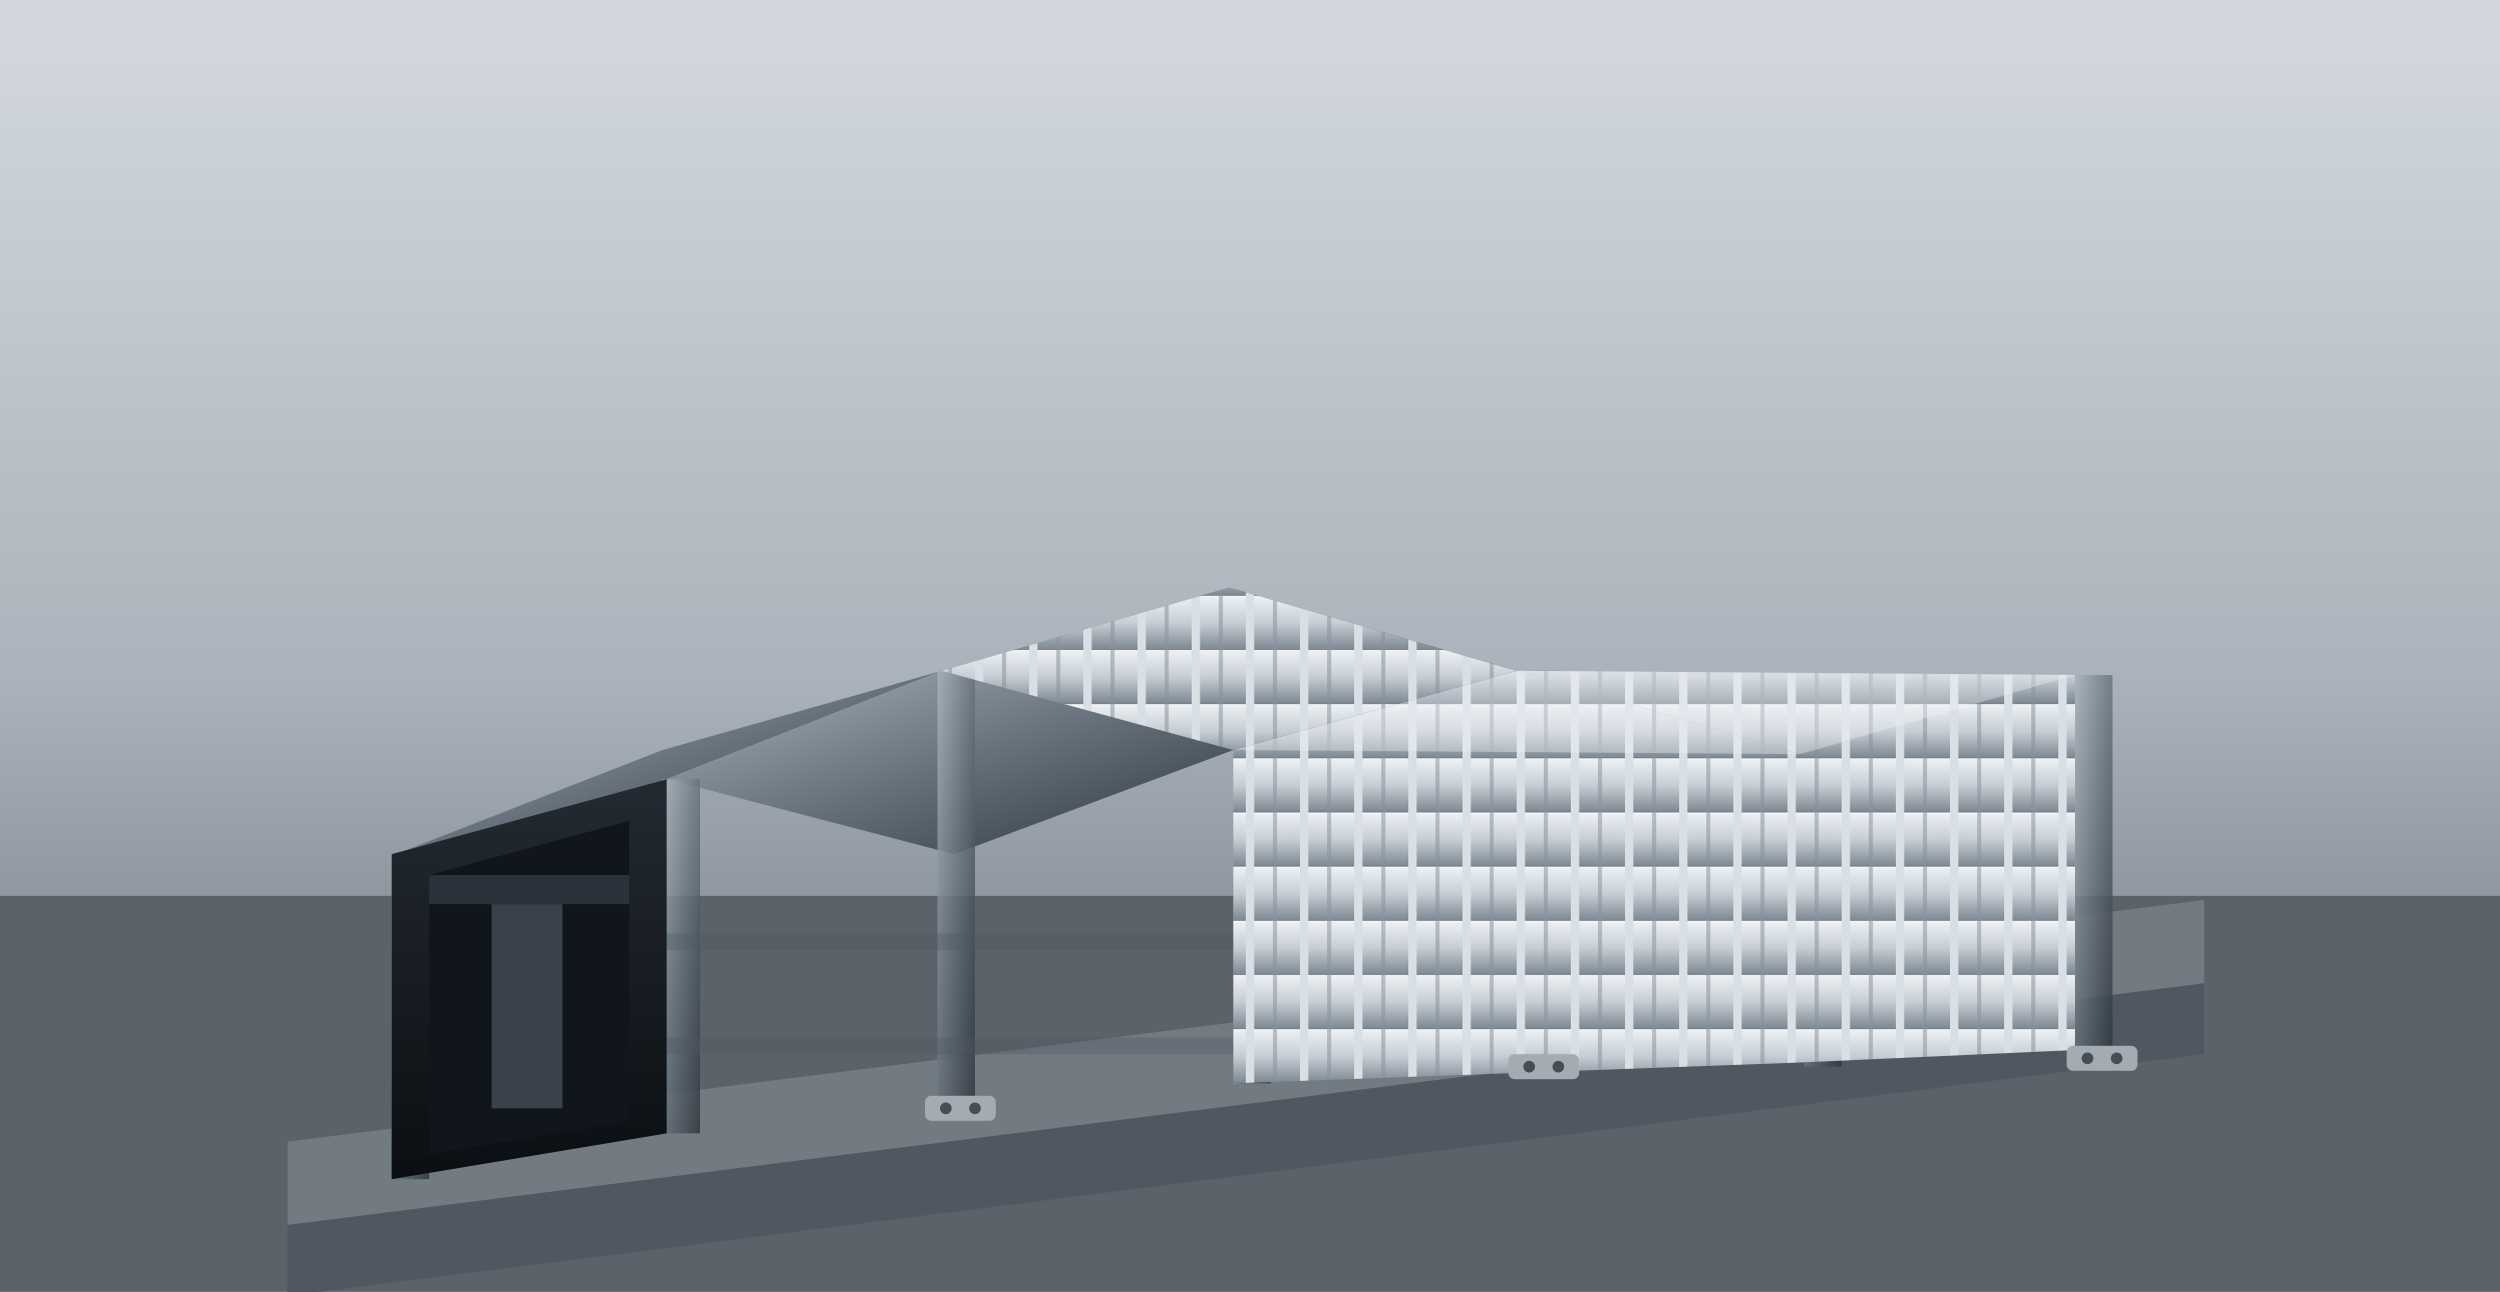
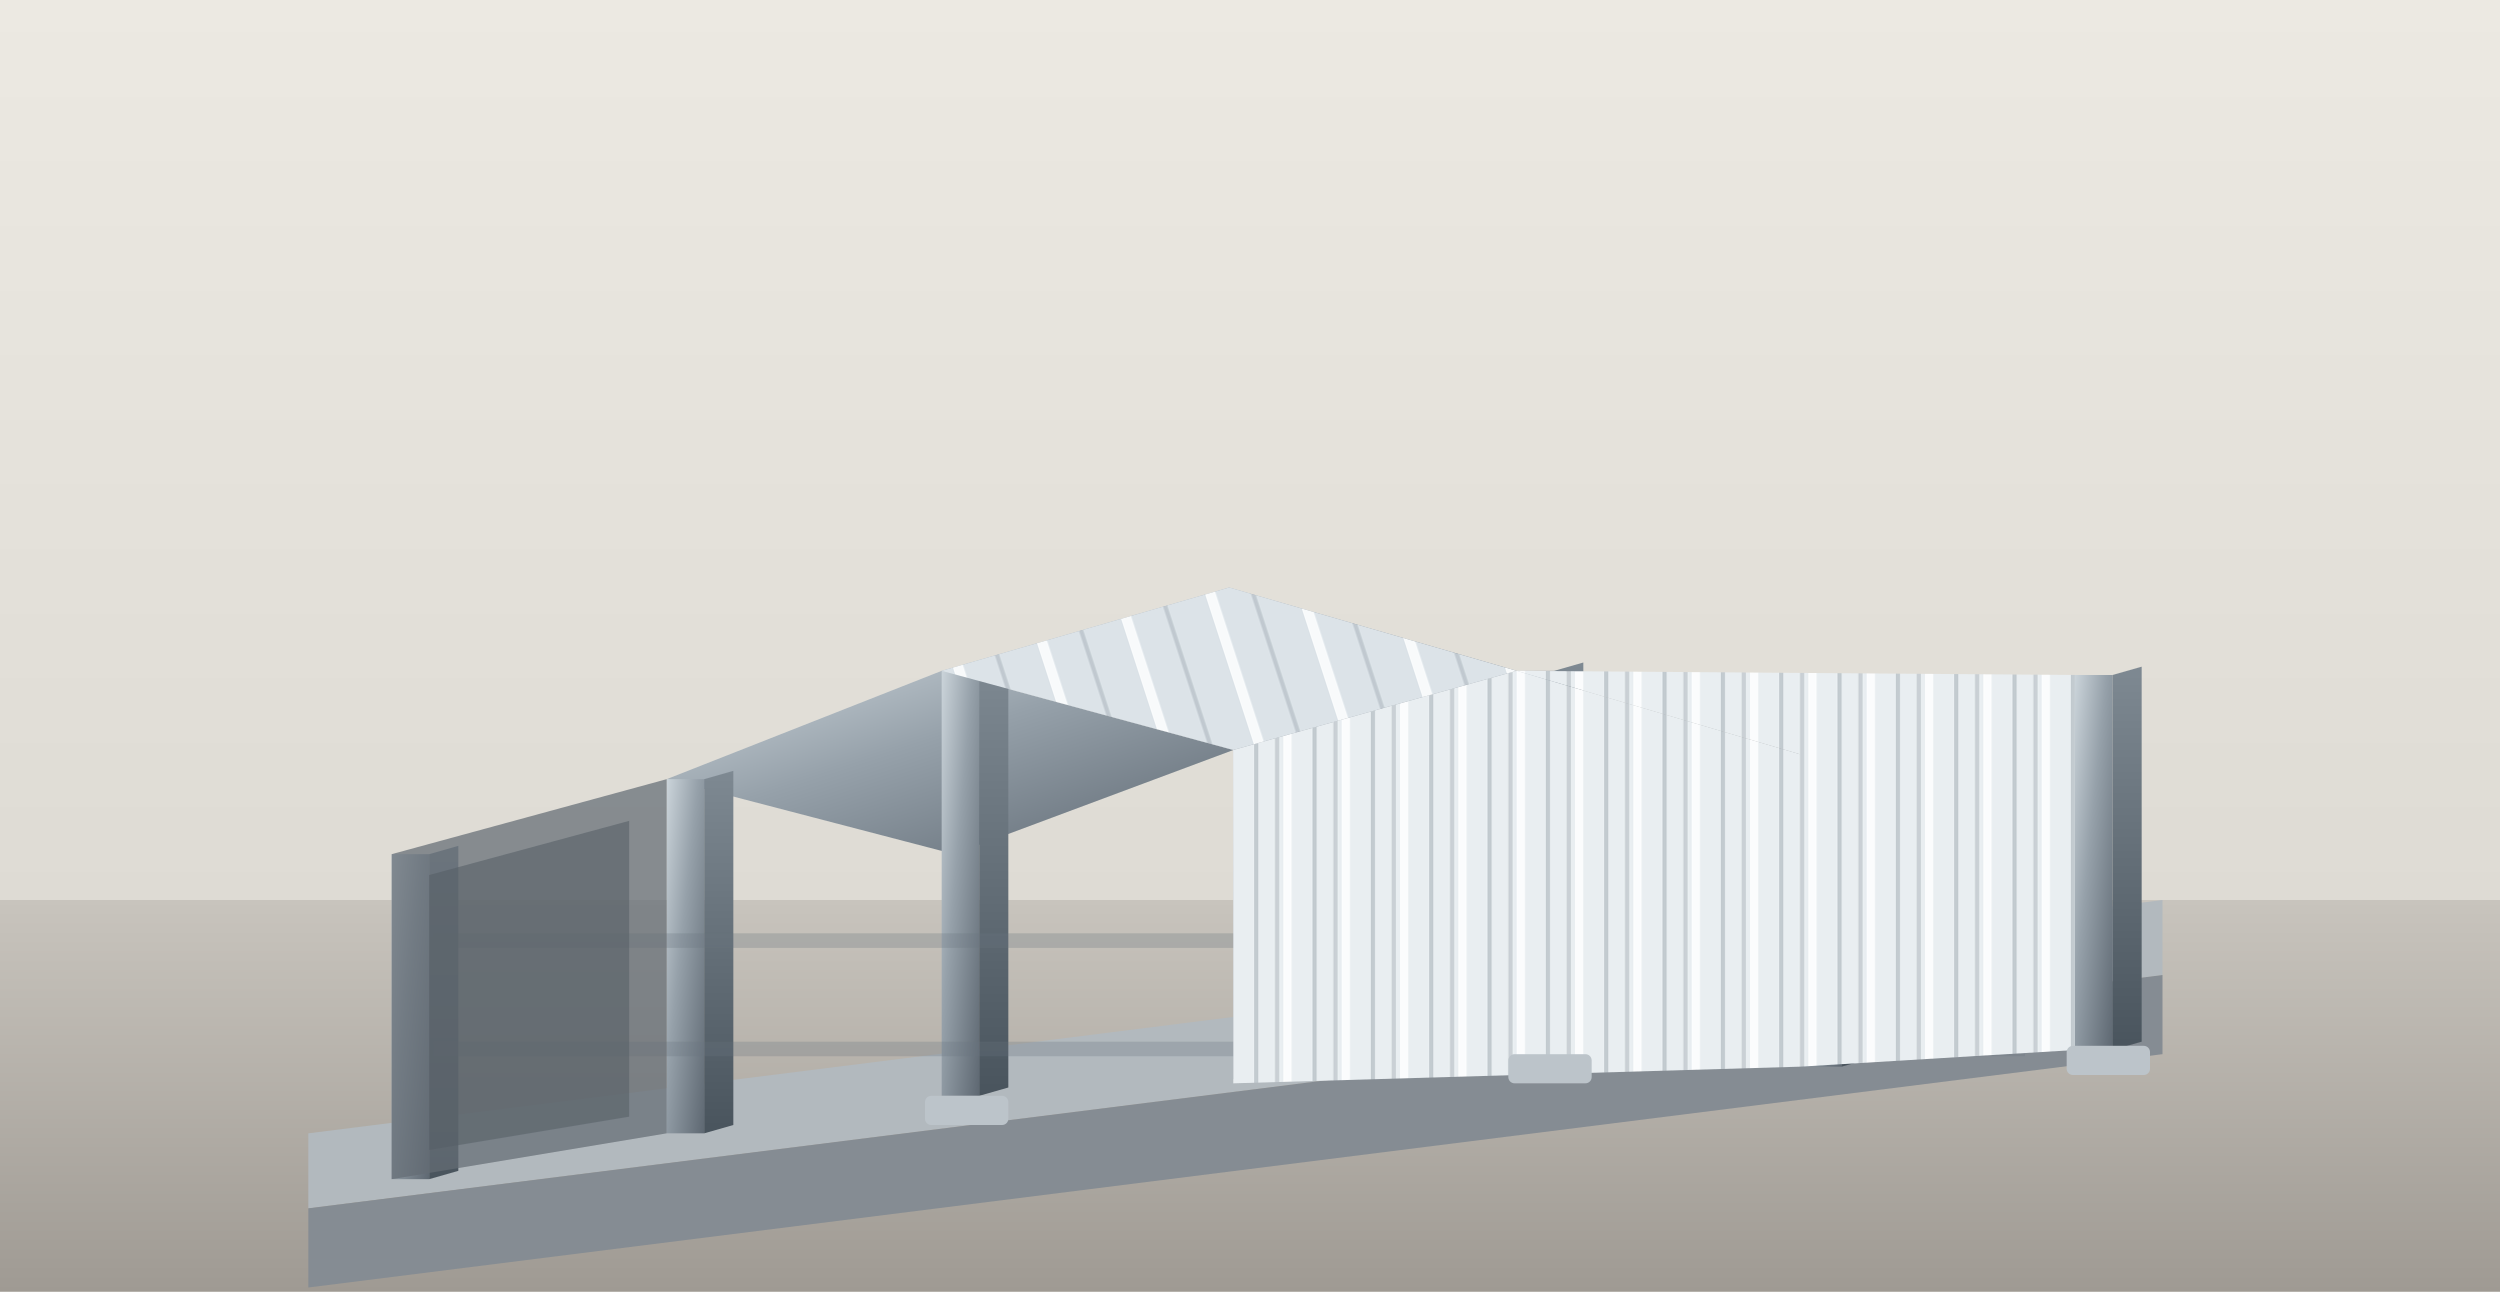
<svg xmlns="http://www.w3.org/2000/svg" width="1200" height="620" viewBox="0 0 1200 620" fill="none">
  <defs>
-     <linearGradient id="bg" x1="600" y1="30" x2="600" y2="620" gradientUnits="userSpaceOnUse">
-       <stop stop-color="#D0D6DB" />
-       <stop offset="0.5" stop-color="#AAB3BB" />
-       <stop offset="1" stop-color="#5D666E" />
+     <linearGradient id="bg" x1="600" y1="0" x2="600" y2="620" gradientUnits="userSpaceOnUse">
+       <stop stop-color="#ECE9E2" />
+       <stop offset="1" stop-color="#D8D5CE" />
    </linearGradient>
-     <linearGradient id="steel" x1="0" y1="0" x2="1" y2="1">
-       <stop stop-color="#AAB4BE" />
-       <stop offset="0.5" stop-color="#67727C" />
-       <stop offset="1" stop-color="#2D353D" />
+     <linearGradient id="ground" x1="600" y1="432" x2="600" y2="620" gradientUnits="userSpaceOnUse">
+       <stop stop-color="#C8C4BD" />
+       <stop offset="1" stop-color="#9F9A93" />
    </linearGradient>
-     <linearGradient id="panel" x1="0" y1="0" x2="0" y2="1">
-       <stop stop-color="#EEF2F5" />
-       <stop offset="0.5" stop-color="#C6CDD4" />
-       <stop offset="1" stop-color="#7C8791" />
+     <linearGradient id="steelFace" x1="0" y1="0" x2="1" y2="1">
+       <stop stop-color="#CBD4DA" />
+       <stop offset="0.42" stop-color="#96A1AA" />
+       <stop offset="1" stop-color="#5E6872" />
    </linearGradient>
-     <linearGradient id="dark" x1="0" y1="0" x2="0" y2="1">
-       <stop stop-color="#232A31" />
-       <stop offset="1" stop-color="#0B0F13" />
+     <linearGradient id="steelSide" x1="0" y1="0" x2="0" y2="1">
+       <stop stop-color="#7E8992" />
+       <stop offset="1" stop-color="#49545D" />
    </linearGradient>
-     <pattern id="panelLines" width="26" height="26" patternUnits="userSpaceOnUse">
-       <rect width="26" height="26" fill="url(#panel)" />
-       <rect x="0" width="4" height="26" fill="#D9E0E5" />
-       <rect x="13" width="2" height="26" fill="#89939C" fill-opacity="0.52" />
+     <pattern id="panelRibs" width="28" height="28" patternUnits="userSpaceOnUse">
+       <rect width="28" height="28" fill="#E9EEF1" />
+       <rect width="4" height="28" fill="#FBFCFD" />
+       <rect x="14" width="2" height="28" fill="#A1ABB4" fill-opacity="0.52" />
+       <rect x="24" width="2" height="28" fill="#8D98A1" fill-opacity="0.34" />
+     </pattern>
+     <pattern id="roofRibs" width="42" height="26" patternUnits="userSpaceOnUse" patternTransform="rotate(-18)">
+       <rect width="42" height="26" fill="#DCE3E8" />
+       <rect width="5" height="26" fill="#F8FAFB" />
+       <rect x="21" width="2" height="26" fill="#9BA5AE" fill-opacity="0.42" />
    </pattern>
  </defs>
  <rect width="1200" height="620" fill="url(#bg)" />
-   <rect y="430" width="1200" height="190" fill="#5B6269" />
-   <polygon points="138,548 1058,432 1058,472 138,588" fill="#727A82" />
-   <polygon points="138,588 1058,472 1058,506 138,622" fill="#4F5860" />
-   <polygon points="190,410 318,360 452,322 320,374" fill="url(#steel)" />
-   <polygon points="320,374 452,322 592,360 458,410" fill="url(#steel)" />
-   <polygon points="452,322 590,282 728,322 592,360" fill="url(#steel)" />
-   <polygon points="592,360 728,322 864,362 730,404" fill="url(#steel)" />
-   <polygon points="730,404 864,362 996,324 868,366" fill="url(#steel)" />
-   <g opacity="0.82">
-     <rect x="188" y="410" width="18" height="156" fill="url(#steel)" />
-     <rect x="318" y="374" width="18" height="170" fill="url(#steel)" />
-     <rect x="450" y="322" width="18" height="206" fill="url(#steel)" />
-     <rect x="592" y="360" width="18" height="160" fill="url(#steel)" />
-     <rect x="728" y="322" width="18" height="186" fill="url(#steel)" />
-     <rect x="866" y="366" width="18" height="146" fill="url(#steel)" />
-     <rect x="996" y="324" width="18" height="180" fill="url(#steel)" />
+   <rect y="432" width="1200" height="188" fill="url(#ground)" />
+   <polygon points="148,544 1038,432 1038,468 148,580" fill="#B2B9BE" />
+   <polygon points="148,580 1038,468 1038,506 148,618" fill="#858C93" />
+   <polygon points="188,410 320,374 452,322 320,374" fill="url(#steelFace)" />
+   <polygon points="320,374 452,322 592,360 458,410" fill="url(#steelFace)" />
+   <polygon points="452,322 590,282 728,322 592,360" fill="url(#steelFace)" />
+   <polygon points="592,360 728,322 864,362 730,404" fill="url(#steelFace)" />
+   <polygon points="730,404 864,362 996,324 868,366" fill="url(#steelFace)" />
+   <polygon points="188,410 206,410 206,566 188,566" fill="url(#steelFace)" />
+   <polygon points="206,410 220,406 220,562 206,566" fill="url(#steelSide)" />
+   <polygon points="320,374 338,374 338,544 320,544" fill="url(#steelFace)" />
+   <polygon points="338,374 352,370 352,540 338,544" fill="url(#steelSide)" />
+   <polygon points="452,322 470,322 470,526 452,526" fill="url(#steelFace)" />
+   <polygon points="470,322 484,318 484,522 470,526" fill="url(#steelSide)" />
+   <polygon points="592,360 610,360 610,518 592,518" fill="url(#steelFace)" />
+   <polygon points="610,360 624,356 624,514 610,518" fill="url(#steelSide)" />
+   <polygon points="728,322 746,322 746,508 728,508" fill="url(#steelFace)" />
+   <polygon points="746,322 760,318 760,504 746,508" fill="url(#steelSide)" />
+   <polygon points="866,366 884,366 884,512 866,512" fill="url(#steelFace)" />
+   <polygon points="884,366 898,362 898,508 884,512" fill="url(#steelSide)" />
+   <polygon points="996,324 1014,324 1014,504 996,504" fill="url(#steelFace)" />
+   <polygon points="1014,324 1028,320 1028,500 1014,504" fill="url(#steelSide)" />
+   <g opacity="0.28">
+     <rect x="208" y="448" width="764" height="7" fill="#69747C" />
+     <rect x="208" y="500" width="764" height="7" fill="#69747C" />
  </g>
-   <g opacity="0.34">
-     <rect x="206" y="448" width="764" height="8" fill="#4E5861" />
-     <rect x="206" y="498" width="764" height="8" fill="#4E5861" />
-   </g>
-   <polygon points="592,360 728,322 864,362 864,510 592,520" fill="url(#panelLines)" />
-   <polygon points="728,322 996,324 996,504 864,510 864,362" fill="url(#panelLines)" />
-   <polygon points="592,360 728,322 996,324 864,362" fill="#EFF3F6" opacity="0.38" />
-   <polygon points="188,410 320,374 320,544 188,566" fill="url(#dark)" />
-   <polygon points="206,420 302,394 302,538 206,554" fill="#10161B" />
-   <rect x="236" y="434" width="34" height="98" fill="#39424B" />
-   <rect x="206" y="420" width="96" height="14" fill="#2A333B" />
-   <polygon points="452,322 590,282 728,322 592,360" fill="url(#panelLines)" />
-   <rect x="444" y="526" width="34" height="12" rx="3" fill="#A3ABB3" />
-   <rect x="724" y="506" width="34" height="12" rx="3" fill="#A3ABB3" />
-   <rect x="992" y="502" width="34" height="12" rx="3" fill="#A3ABB3" />
-   <circle cx="454" cy="532" r="2.8" fill="#454D55" />
-   <circle cx="468" cy="532" r="2.8" fill="#454D55" />
-   <circle cx="734" cy="512" r="2.8" fill="#454D55" />
-   <circle cx="748" cy="512" r="2.8" fill="#454D55" />
-   <circle cx="1002" cy="508" r="2.8" fill="#454D55" />
-   <circle cx="1016" cy="508" r="2.8" fill="#454D55" />
+   <polygon points="592,360 728,322 864,362 864,512 592,520" fill="url(#panelRibs)" />
+   <polygon points="728,322 996,324 996,504 864,512 864,362" fill="url(#panelRibs)" />
+   <polygon points="452,322 590,282 728,322 592,360" fill="url(#roofRibs)" />
+   <polygon points="188,410 320,374 320,544 188,566" fill="#646C74" opacity="0.72" />
+   <polygon points="206,420 302,394 302,536 206,552" fill="#565E66" opacity="0.58" />
+   <rect x="444" y="526" width="40" height="14" rx="3" fill="#BCC4CA" />
+   <rect x="724" y="506" width="40" height="14" rx="3" fill="#BCC4CA" />
+   <rect x="992" y="502" width="40" height="14" rx="3" fill="#BCC4CA" />
</svg>
